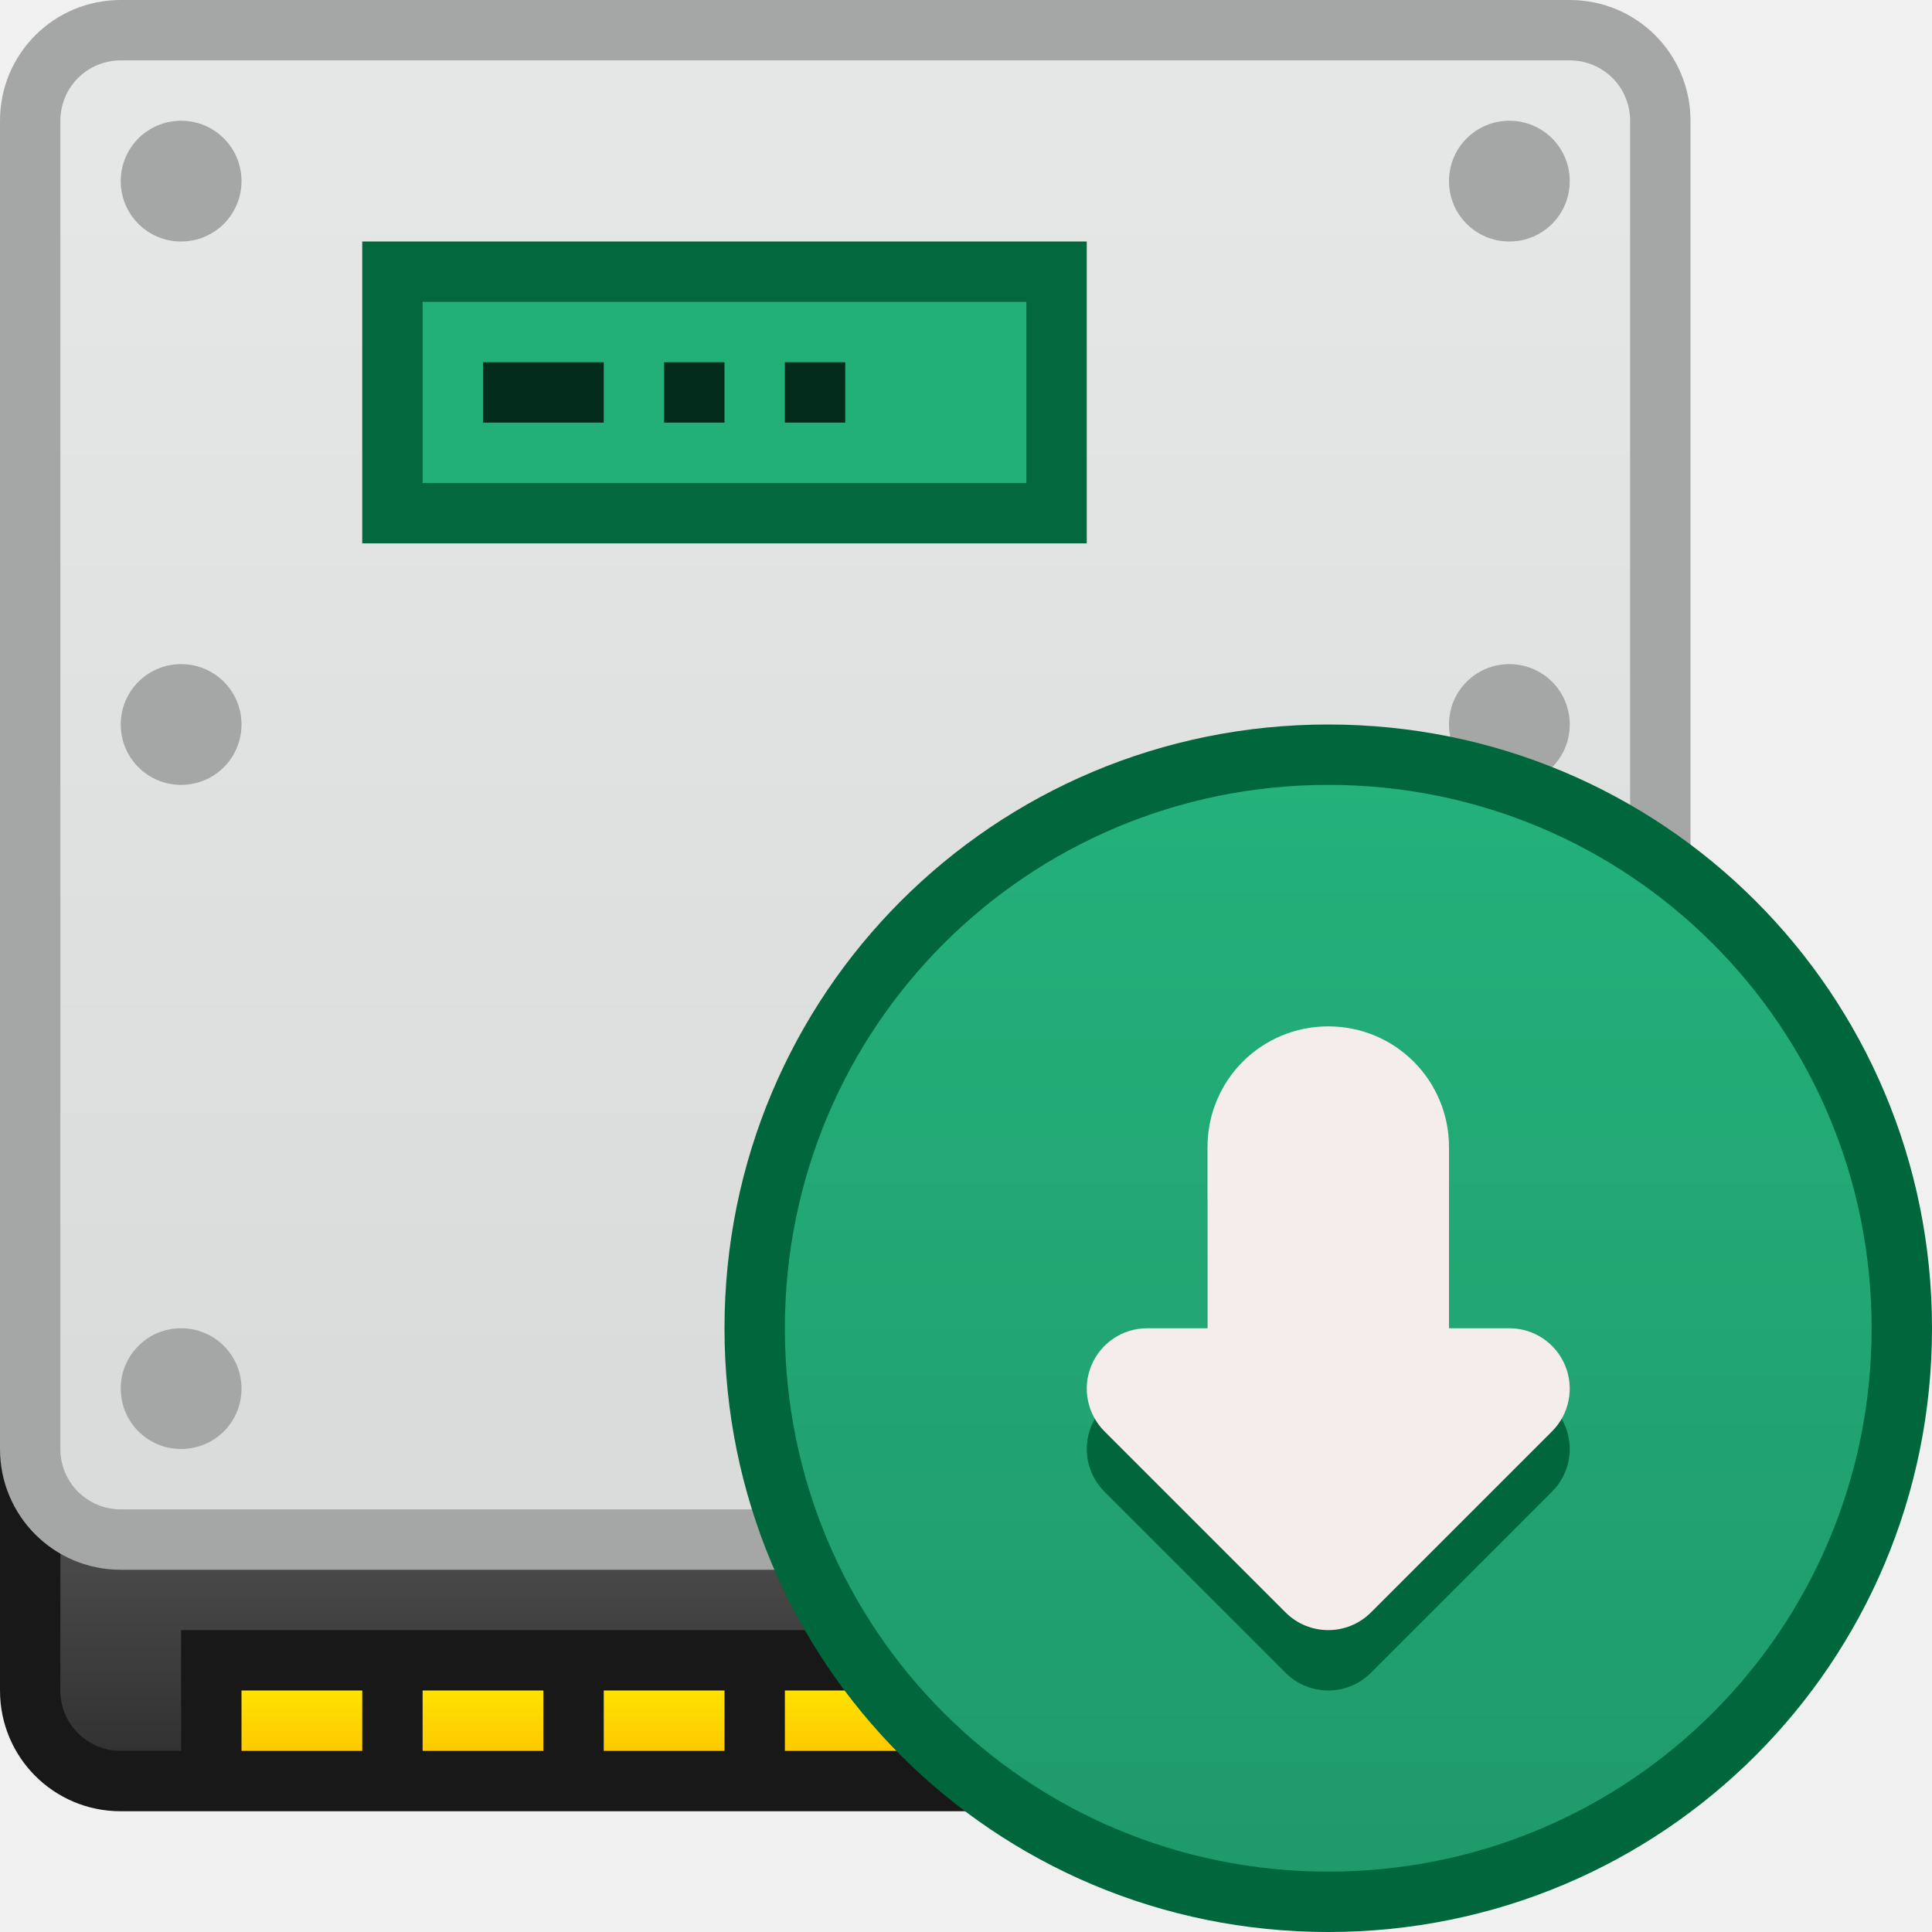
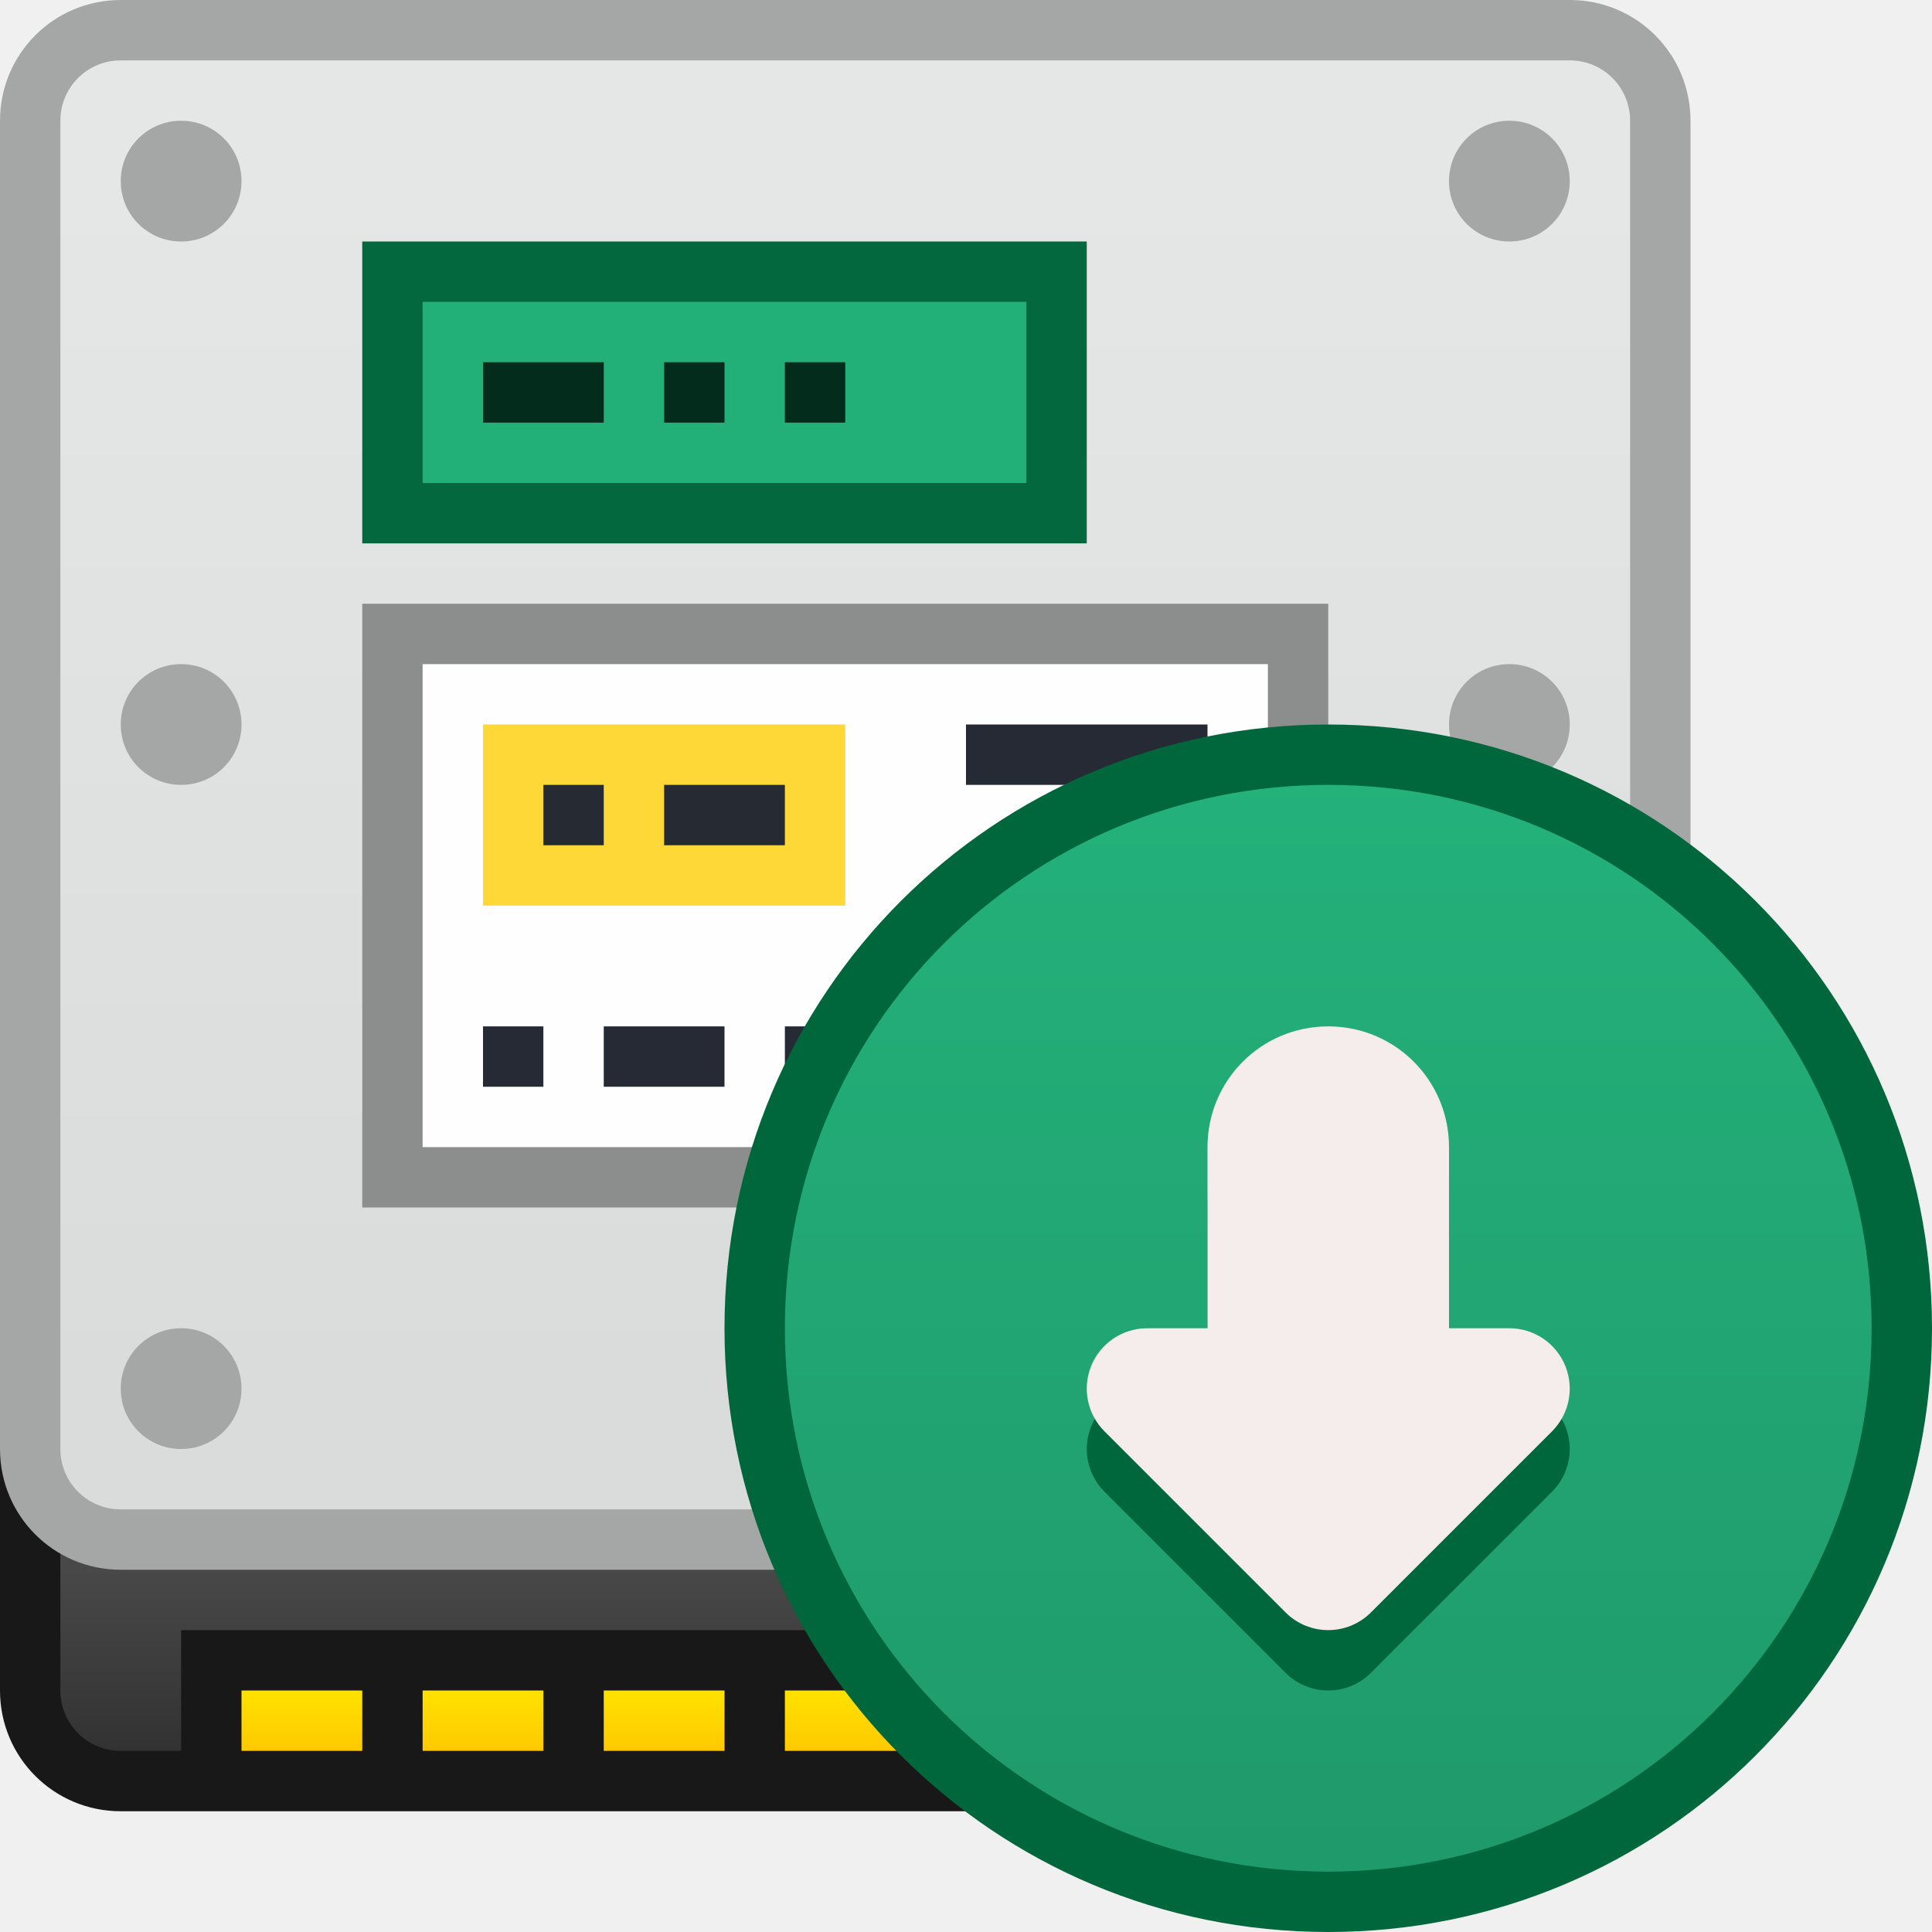
<svg xmlns="http://www.w3.org/2000/svg" xmlns:xlink="http://www.w3.org/1999/xlink" width="32" height="32" viewBox="0 0 32 32" version="1.1" id="svg8">
  <defs id="defs2">
    <linearGradient gradientTransform="translate(-47,-15)" xlink:href="#linearGradient825" id="linearGradient1096" x1="7" y1="321.65" x2="7" y2="301.65" gradientUnits="userSpaceOnUse" />
    <linearGradient id="linearGradient825">
      <stop id="stop821" offset="0" style="stop-color:#1f996a;stop-opacity:1" />
      <stop id="stop823" offset="1" style="stop-color:#24b27b;stop-opacity:1" />
    </linearGradient>
    <linearGradient gradientTransform="translate(-62,273.65)" gradientUnits="userSpaceOnUse" y2="29" x2="16" y1="30" x1="16" id="linearGradient928" xlink:href="#linearGradient4627" />
    <linearGradient id="linearGradient4627">
      <stop id="stop4623" offset="0" style="stop-color:#ffc900;stop-opacity:1" />
      <stop id="stop4625" offset="1" style="stop-color:#ffe200;stop-opacity:1" />
    </linearGradient>
    <linearGradient xlink:href="#linearGradient923" id="linearGradient922" gradientUnits="userSpaceOnUse" gradientTransform="translate(-49,-16)" x1="3" y1="319.65" x2="3" y2="316.65" />
    <linearGradient id="linearGradient923">
      <stop style="stop-color:#323232;stop-opacity:1" offset="0" id="stop919" />
      <stop style="stop-color:#484849;stop-opacity:1" offset="1" id="stop921" />
    </linearGradient>
    <linearGradient gradientTransform="translate(-49,-16)" gradientUnits="userSpaceOnUse" y2="293.65" x2="3" y1="313.65" x1="3" id="linearGradient916-2" xlink:href="#linearGradient914-9" />
    <linearGradient id="linearGradient914-9">
      <stop id="stop910-1" offset="0" style="stop-color:#dadbdb;stop-opacity:1" />
      <stop id="stop912-2" offset="1" style="stop-color:#e5e6e6;stop-opacity:1" />
    </linearGradient>
  </defs>
  <g id="layer1" transform="translate(0,-282.65)">
    <g id="g1577" transform="translate(60,7.999995)">
      <path style="fill:#181818;fill-opacity:1;stroke:none;stroke-width:2;stroke-linecap:round;stroke-linejoin:round;stroke-miterlimit:4;stroke-dasharray:none;stroke-dashoffset:0;stroke-opacity:1" d="m -58,295.65 h 24 c 1.108,0 2,0.892 2,2 v 5 c 0,1.108 -0.892,2 -2,2 h -24 c -1.108,0 -2,-0.892 -2,-2 v -5 c 0,-1.108 0.892,-2 2,-2 z" id="rect842-1" />
      <path style="fill:url(#linearGradient922);fill-opacity:1;stroke:none;stroke-width:2;stroke-linecap:round;stroke-linejoin:round;stroke-miterlimit:4;stroke-dasharray:none;stroke-dashoffset:0;stroke-opacity:1" d="m -58,296.65 c -0.554,0 -1,0.446 -1,1 v 5 c 0,0.554 0.446,1 1,1 h 1 v -2 h 19 v 2 h 4 c 0.554,0 1,-0.446 1,-1 v -5 c 0,-0.554 -0.446,-1 -1,-1 z" id="path1024" />
      <path style="fill:#a5a6a6;fill-opacity:1;stroke:none;stroke-width:2;stroke-linecap:round;stroke-linejoin:round;stroke-miterlimit:4;stroke-dasharray:none;stroke-dashoffset:0;stroke-opacity:1" d="m -58,274.65 h 24 c 1.108,0 2,0.892 2,2 v 22 c 0,1.108 -0.892,2 -2,2 h -24 c -1.108,0 -2,-0.892 -2,-2 v -22 c 0,-1.108 0.892,-2 2,-2 z" id="rect838-8" />
      <path style="fill:url(#linearGradient916-2);fill-opacity:1;stroke:none;stroke-width:2;stroke-linecap:round;stroke-linejoin:round;stroke-miterlimit:4;stroke-dasharray:none;stroke-dashoffset:0;stroke-opacity:1" d="m -58,275.65 c -0.554,0 -1,0.446 -1,1 v 22 c 0,0.554 0.446,1 1,1 h 24 c 0.554,0 1,-0.446 1,-1 v -22 c 0,-0.554 -0.446,-1 -1,-1 z m 1,1 c 0.554,0 1,0.446 1,1 0,0.554 -0.446,1 -1,1 -0.554,0 -1,-0.446 -1,-1 0,-0.554 0.446,-1 1,-1 z m 22,0 c 0.554,0 1,0.446 1,1 0,0.554 -0.446,1 -1,1 -0.554,0 -1,-0.446 -1,-1 0,-0.554 0.446,-1 1,-1 z m -22,9 c 0.554,0 1,0.446 1,1 0,0.554 -0.446,1 -1,1 -0.554,0 -1,-0.446 -1,-1 0,-0.554 0.446,-1 1,-1 z m 22,0 c 0.554,0 1,0.446 1,1 0,0.554 -0.446,1 -1,1 -0.554,0 -1,-0.446 -1,-1 0,-0.554 0.446,-1 1,-1 z m -22,11 c 0.554,0 1,0.446 1,1 0,0.554 -0.446,1 -1,1 -0.554,0 -1,-0.446 -1,-1 0,-0.554 0.446,-1 1,-1 z m 22,0 c 0.554,0 1,0.446 1,1 0,0.554 -0.446,1 -1,1 -0.554,0 -1,-0.446 -1,-1 0,-0.554 0.446,-1 1,-1 z" id="rect840-7" />
      <path style="opacity:1;fill:url(#linearGradient928);fill-opacity:1;stroke:none;stroke-width:2;stroke-linecap:round;stroke-linejoin:round;stroke-miterlimit:4;stroke-dasharray:none;stroke-opacity:1" d="m -56,302.65 v 1 h 2 v -1 z m 3,0 v 1 h 2 v -1 z m 3,0 v 1 h 2 v -1 z m 3,0 v 1 h 2 v -1 z m 3,0 v 1 h 2 v -1 z m 3,0 v 1 h 2 v -1 z" id="rect848" />
      <path id="rect1082-8" d="m -54,278.65 h 12 v 5 h -12 z" style="opacity:0.98;fill:#00663c;fill-opacity:1;stroke:none;stroke-width:2;stroke-linecap:round;stroke-linejoin:round;stroke-miterlimit:4;stroke-dasharray:none;stroke-dashoffset:0;stroke-opacity:1" />
      <path id="rect1084-7" d="m -53,279.65 h 10 v 3 h -10 z" style="opacity:0.98;fill:#24b079;fill-opacity:1;stroke:none;stroke-width:2;stroke-linecap:round;stroke-linejoin:round;stroke-miterlimit:4;stroke-dasharray:none;stroke-dashoffset:0;stroke-opacity:1" />
      <path style="opacity:1;fill:#042c1c;fill-opacity:1;stroke:none;stroke-width:2;stroke-linecap:round;stroke-linejoin:round;stroke-miterlimit:4;stroke-dasharray:none;stroke-dashoffset:0;stroke-opacity:1" d="M 8 6 L 8 7 L 10 7 L 10 6 L 8 6 z M 11 6 L 11 7 L 12 7 L 12 6 L 11 6 z M 13 6 L 13 7 L 14 7 L 14 6 L 13 6 z " transform="translate(-60,274.65)" id="rect1098-9" />
+       <g transform="translate(-62,-8.999999)" id="g850">
+         <rect y="293.65" x="8" height="10" width="16" id="rect843" style="opacity:0.99;vector-effect:none;fill:#8b8c8c;fill-opacity:1;stroke:none;stroke-width:2;stroke-linecap:round;stroke-linejoin:round;stroke-miterlimit:4;stroke-dasharray:none;stroke-dashoffset:0;stroke-opacity:1" />
+         <rect y="294.65" x="9" height="8" width="14" id="rect845" style="opacity:0.99;vector-effect:none;fill:#ffffff;fill-opacity:1;stroke:none;stroke-width:2;stroke-linecap:round;stroke-linejoin:round;stroke-miterlimit:4;stroke-dasharray:none;stroke-dashoffset:0;stroke-opacity:1" />
+         <path id="rect857" d="m 10,295.65 h 6 v 3 h -6 z" style="opacity:0.99;vector-effect:none;fill:#fdd835;fill-opacity:1;stroke:none;stroke-width:2;stroke-linecap:round;stroke-linejoin:round;stroke-miterlimit:4;stroke-dasharray:none;stroke-dashoffset:0;stroke-opacity:1" />
+         <path id="rect847" transform="translate(0,282.65)" d="m 18,13 v 1 h 4 v -1 z m -7,1 v 1 h 1 v -1 z m 2,0 v 1 h 2 v -1 z m 6,1 v 1 h 3 v -1 z m -9,3 v 1 h 1 v -1 z m 2,0 v 1 h 2 v -1 z m 3,0 v 1 h 1 v -1 z m 2,0 v 1 h 1 v -1 z m 2,0 v 1 h 2 v -1 z" style="opacity:0.99;vector-effect:none;fill:#242833;fill-opacity:1;stroke:none;stroke-width:2;stroke-linecap:round;stroke-linejoin:round;stroke-miterlimit:4;stroke-dasharray:none;stroke-dashoffset:0;stroke-opacity:1" />
+       </g>
      <path style="fill:#00663c;fill-opacity:1;stroke:none;stroke-width:2;stroke-linecap:round;stroke-linejoin:round;stroke-miterlimit:4;stroke-dasharray:none;stroke-dashoffset:0;stroke-opacity:1" d="m -38,286.65 c 5.54,0 10,4.46 10,10 v 10e-6 c 0,5.54 -4.46,10 -10,10 -5.54,0 -10,-4.46 -10,-10 v -10e-6 c 0,-5.54 4.46,-10 10,-10 z" id="rect937" />
      <path style="fill:url(#linearGradient1096);fill-opacity:1;stroke:none;stroke-width:2;stroke-linecap:round;stroke-linejoin:round;stroke-miterlimit:4;stroke-dasharray:none;stroke-dashoffset:0;stroke-opacity:1" d="m -38,287.65 c 4.986,0 9,4.014 9,9 0,4.986 -4.014,9 -9,9 -4.986,0 -9,-4.014 -9,-9 0,-4.986 4.014,-9 9,-9 z" id="rect939" />
      <path style="opacity:1;fill:#00663c;fill-opacity:1;stroke:none;stroke-width:1;stroke-opacity:1" d="m -38,292.65 c 1.108,0 2,0.892 2,2 v 3 h 1 a 1,1 0 0 1 0.707,1.707 l -3,3 a 1,1 0 0 1 -1.414,0 l -3,-3 a 1,1 0 0 1 0.707,-1.707 h 1 v -3 c 0,-1.108 0.892,-2 2,-2 z" id="path7212-4-9" />
      <path style="opacity:1;fill:#f4edeb;fill-opacity:1;stroke:none;stroke-width:1;stroke-opacity:1" d="m -38,291.65 c 1.108,0 2,0.892 2,2 v 3 h 1 a 1,1 0 0 1 0.707,1.707 l -3,3 a 1,1 0 0 1 -1.414,0 l -3,-3 A 1,1 0 0 1 -41,296.65 h 1 v -3 c 0,-1.108 0.892,-2 2,-2 z" id="path7212-4" />
    </g>
  </g>
</svg>
